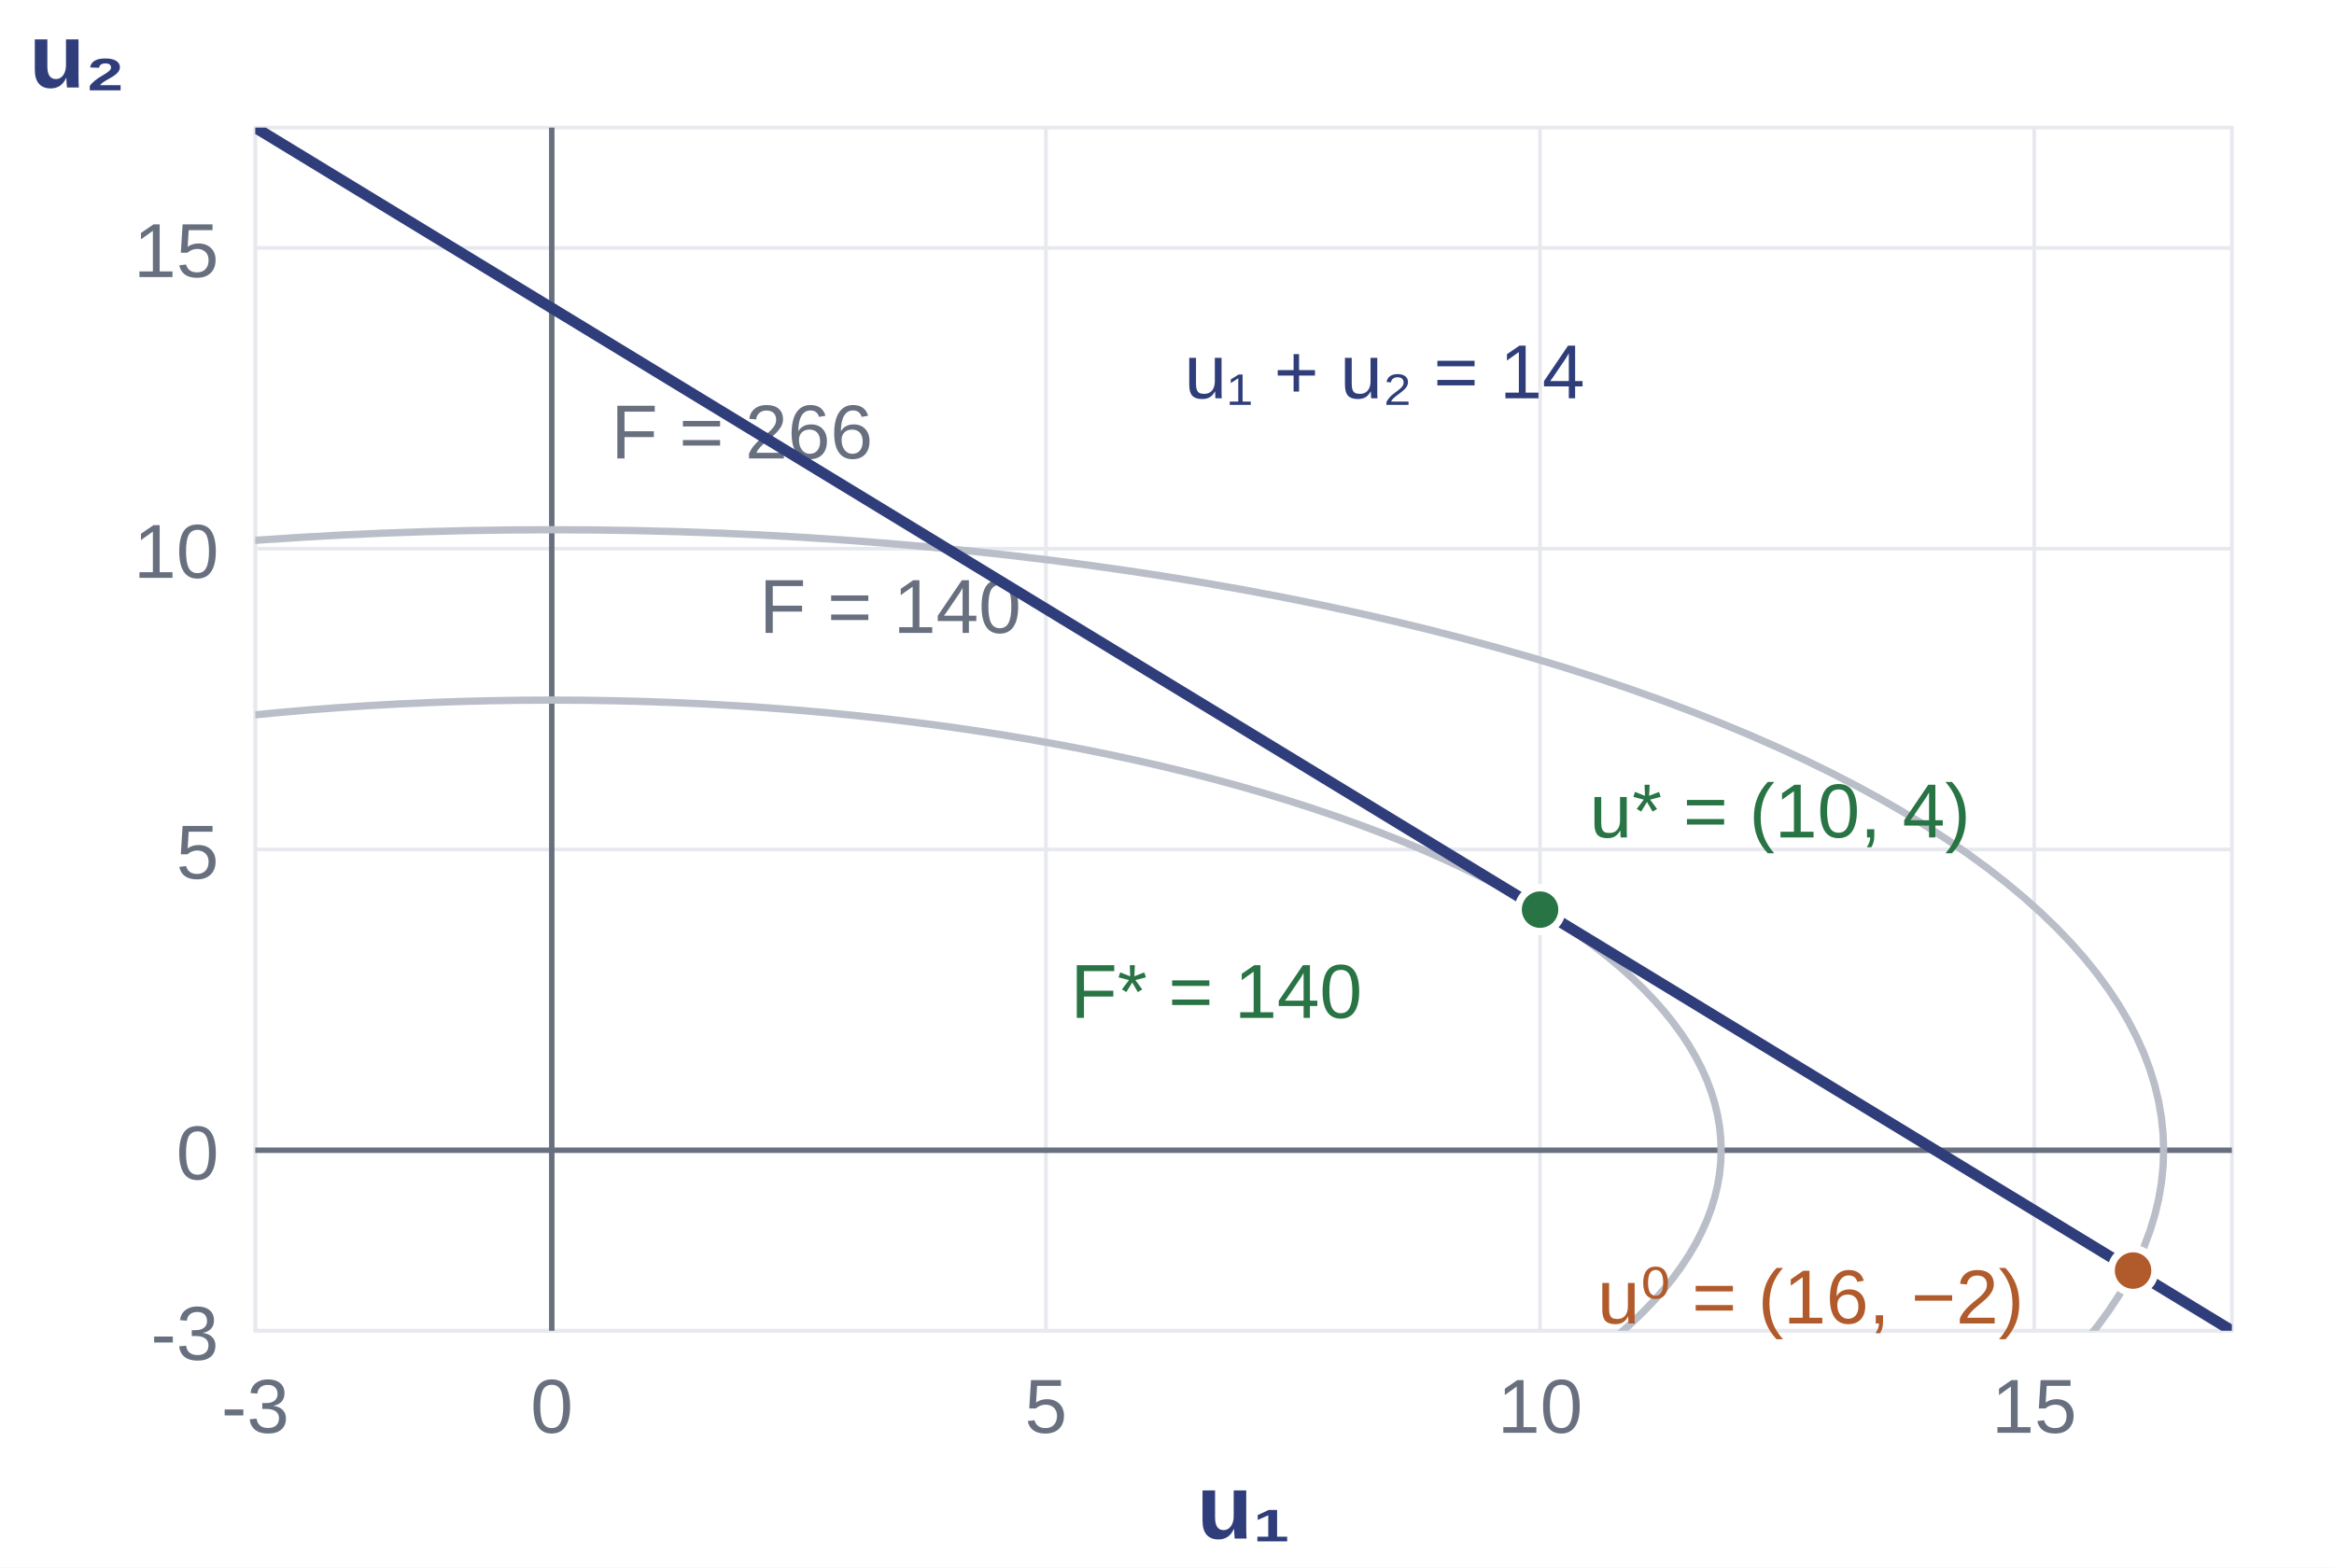
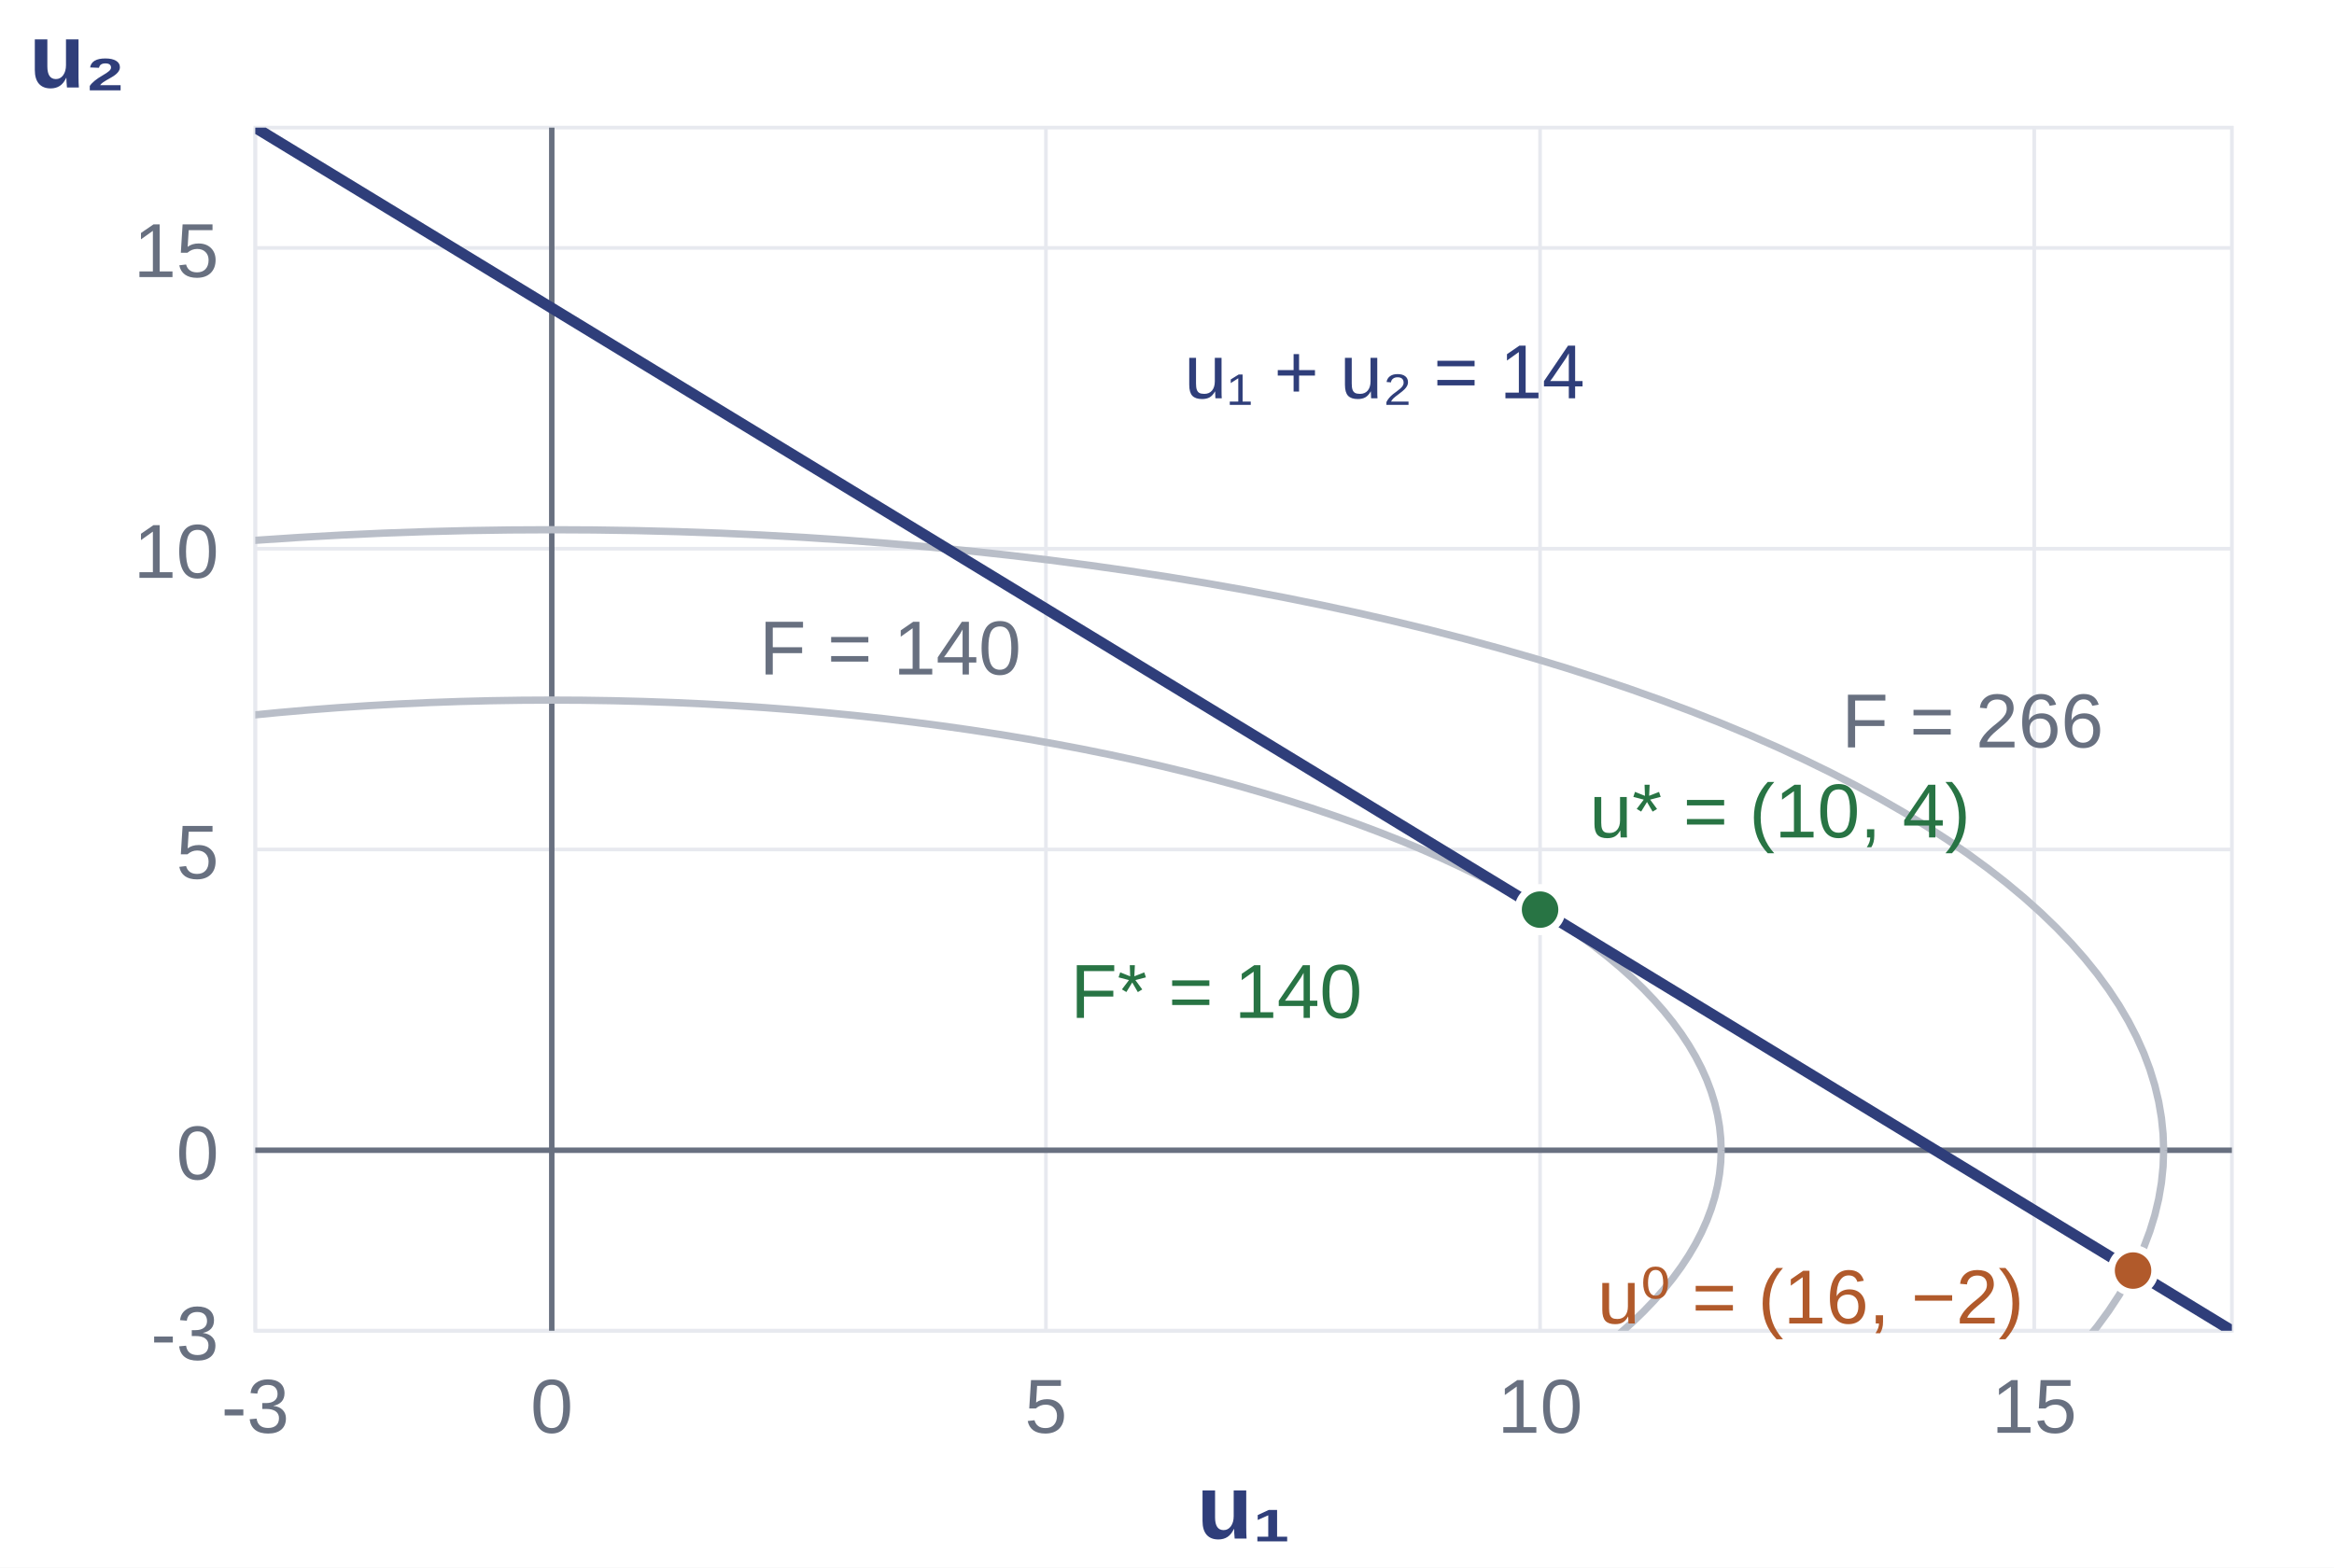
<svg xmlns="http://www.w3.org/2000/svg" viewBox="0 0 640 430" role="img" aria-labelledby="title desc">
  <defs>
    <clipPath id="plot-area">
      <rect x="70" y="35" width="542" height="330" />
    </clipPath>
    <marker id="arrow" viewBox="0 0 10 10" refX="9" refY="5" markerWidth="7" markerHeight="7" orient="auto-start-reverse">
      <path d="M0 0L10 5L0 10Z" fill="context-stroke" />
    </marker>
  </defs>
  <rect width="100%" height="100%" fill="white" />
  <style>text{font-family:Arial,DejaVu Sans,sans-serif;font-size:24px;fill:#263044}.label{font-size:25px;font-weight:600}.small{font-size:21px}</style>
  <rect x="70" y="35" width="542" height="330" fill="none" stroke="#e7e9ef" />
  <path d="M70.0,35V365" stroke="#e7e9ef" />
  <text x="70.00" y="393.00" text-anchor="middle" class="small" style="fill:#687080">-3</text>
  <path d="M151.3,35V365" stroke="#e7e9ef" />
  <text x="151.30" y="393.00" text-anchor="middle" class="small" style="fill:#687080">0</text>
  <path d="M286.8,35V365" stroke="#e7e9ef" />
  <text x="286.80" y="393.00" text-anchor="middle" class="small" style="fill:#687080">5</text>
  <path d="M422.3,35V365" stroke="#e7e9ef" />
  <text x="422.30" y="393.00" text-anchor="middle" class="small" style="fill:#687080">10</text>
  <path d="M557.8,35V365" stroke="#e7e9ef" />
  <text x="557.80" y="393.00" text-anchor="middle" class="small" style="fill:#687080">15</text>
  <path d="M70,365.0H612" stroke="#e7e9ef" />
  <text x="60.00" y="373.00" text-anchor="end" class="small" style="fill:#687080">-3</text>
  <path d="M70,315.5H612" stroke="#e7e9ef" />
  <text x="60.00" y="323.50" text-anchor="end" class="small" style="fill:#687080">0</text>
  <path d="M70,233.0H612" stroke="#e7e9ef" />
  <text x="60.00" y="241.00" text-anchor="end" class="small" style="fill:#687080">5</text>
  <path d="M70,150.5H612" stroke="#e7e9ef" />
  <text x="60.00" y="158.50" text-anchor="end" class="small" style="fill:#687080">10</text>
  <path d="M70,68.0H612" stroke="#e7e9ef" />
  <text x="60.00" y="76.00" text-anchor="end" class="small" style="fill:#687080">15</text>
  <path d="M151.300,365.000 L151.300,35.000" fill="none" stroke="#687080" stroke-width="1.5" clip-path="url(#plot-area)" />
  <path d="M70.000,315.500 L612.000,315.500" fill="none" stroke="#687080" stroke-width="1.5" clip-path="url(#plot-area)" />
  <text x="341.00" y="422.00" text-anchor="middle" class="label" style="fill:#2f3e7a">u₁</text>
  <text x="8.00" y="24.00" text-anchor="start" class="label" style="fill:#2f3e7a">u₂</text>
  <path d="M471.952,315.500 L471.842,312.268 L471.512,309.038 L470.963,305.812 L470.195,302.593 L469.208,299.383 L468.004,296.184 L466.582,292.999 L464.945,289.828 L463.092,286.675 L461.026,283.542 L458.747,280.431 L456.258,277.344 L453.559,274.283 L450.654,271.251 L447.543,268.248 L444.230,265.278 L440.715,262.343 L437.003,259.444 L433.094,256.583 L428.992,253.763 L424.700,250.985 L420.221,248.251 L415.557,245.563 L410.713,242.923 L405.690,240.333 L400.493,237.795 L395.125,235.310 L389.591,232.879 L383.892,230.506 L378.035,228.190 L372.022,225.935 L365.858,223.740 L359.547,221.609 L353.093,219.542 L346.500,217.541 L339.774,215.607 L332.919,213.741 L325.939,211.945 L318.840,210.221 L311.626,208.568 L304.302,206.988 L296.873,205.483 L289.344,204.054 L281.721,202.700 L274.008,201.424 L266.211,200.226 L258.336,199.108 L250.387,198.069 L242.370,197.110 L234.291,196.233 L226.155,195.437 L217.967,194.724 L209.734,194.093 L201.461,193.545 L193.153,193.082 L184.817,192.702 L176.458,192.406 L168.082,192.195 L159.694,192.068 L151.300,192.025 L142.906,192.068 L134.518,192.195 L126.142,192.406 L117.783,192.702 L109.447,193.082 L101.139,193.545 L92.866,194.093 L84.633,194.724 L76.445,195.437 L68.309,196.233 L60.230,197.110 L52.213,198.069 L44.264,199.108 L36.389,200.226 L28.592,201.424 L20.879,202.700 L13.256,204.054 L5.727,205.483 L-1.702,206.988 L-9.026,208.568 L-16.240,210.221 L-23.339,211.945 L-30.319,213.741 L-37.174,215.607 L-43.900,217.541 L-50.493,219.542 L-56.947,221.609 L-63.258,223.740 L-69.422,225.935 L-75.435,228.190 L-81.292,230.506 L-86.991,232.879 L-92.525,235.310 L-97.893,237.795 L-103.090,240.333 L-108.113,242.923 L-112.957,245.563 L-117.621,248.251 L-122.100,250.985 L-126.392,253.763 L-130.494,256.583 L-134.403,259.444 L-138.115,262.343 L-141.630,265.278 L-144.943,268.248 L-148.054,271.251 L-150.959,274.283 L-153.658,277.344 L-156.147,280.431 L-158.426,283.542 L-160.492,286.675 L-162.345,289.828 L-163.982,292.999 L-165.404,296.184 L-166.608,299.383 L-167.595,302.593 L-168.363,305.812 L-168.912,309.038 L-169.242,312.268 L-169.352,315.500 L-169.242,318.732 L-168.912,321.962 L-168.363,325.188 L-167.595,328.407 L-166.608,331.617 L-165.404,334.816 L-163.982,338.001 L-162.345,341.172 L-160.492,344.325 L-158.426,347.458 L-156.147,350.569 L-153.658,353.656 L-150.959,356.717 L-148.054,359.749 L-144.943,362.752 L-141.630,365.722 L-138.115,368.657 L-134.403,371.556 L-130.494,374.417 L-126.392,377.237 L-122.100,380.015 L-117.621,382.749 L-112.957,385.437 L-108.113,388.077 L-103.090,390.667 L-97.893,393.205 L-92.525,395.690 L-86.991,398.121 L-81.292,400.494 L-75.435,402.810 L-69.422,405.065 L-63.258,407.260 L-56.947,409.391 L-50.493,411.458 L-43.900,413.459 L-37.174,415.393 L-30.319,417.259 L-23.339,419.055 L-16.240,420.779 L-9.026,422.432 L-1.702,424.012 L5.727,425.517 L13.256,426.946 L20.879,428.300 L28.592,429.576 L36.389,430.774 L44.264,431.892 L52.213,432.931 L60.230,433.890 L68.309,434.767 L76.445,435.563 L84.633,436.276 L92.866,436.907 L101.139,437.455 L109.447,437.918 L117.783,438.298 L126.142,438.594 L134.518,438.805 L142.906,438.932 L151.300,438.975 L159.694,438.932 L168.082,438.805 L176.458,438.594 L184.817,438.298 L193.153,437.918 L201.461,437.455 L209.734,436.907 L217.967,436.276 L226.155,435.563 L234.291,434.767 L242.370,433.890 L250.387,432.931 L258.336,431.892 L266.211,430.774 L274.008,429.576 L281.721,428.300 L289.344,426.946 L296.873,425.517 L304.302,424.012 L311.626,422.432 L318.840,420.779 L325.939,419.055 L332.919,417.259 L339.774,415.393 L346.500,413.459 L353.093,411.458 L359.547,409.391 L365.858,407.260 L372.022,405.065 L378.035,402.810 L383.892,400.494 L389.591,398.121 L395.125,395.690 L400.493,393.205 L405.690,390.667 L410.713,388.077 L415.557,385.437 L420.221,382.749 L424.700,380.015 L428.992,377.237 L433.094,374.417 L437.003,371.556 L440.715,368.657 L444.230,365.722 L447.543,362.752 L450.654,359.749 L453.559,356.717 L456.258,353.656 L458.747,350.569 L461.026,347.458 L463.092,344.325 L464.945,341.172 L466.582,338.001 L468.004,334.816 L469.208,331.617 L470.195,328.407 L470.963,325.188 L471.512,321.962 L471.842,318.732 L471.952,315.500" fill="none" stroke="#b9bec8" stroke-width="2" clip-path="url(#plot-area)" />
  <path d="M593.288,315.500 L593.136,311.045 L592.682,306.593 L591.925,302.146 L590.866,297.709 L589.506,293.285 L587.846,288.875 L585.887,284.484 L583.629,280.114 L581.075,275.768 L578.227,271.449 L575.086,267.161 L571.655,262.906 L567.936,258.687 L563.931,254.506 L559.643,250.368 L555.076,246.274 L550.232,242.228 L545.114,238.232 L539.726,234.288 L534.073,230.401 L528.156,226.572 L521.982,222.803 L515.554,219.099 L508.875,215.460 L501.952,211.890 L494.789,208.391 L487.390,204.965 L479.761,201.615 L471.906,198.343 L463.832,195.152 L455.544,192.043 L447.047,189.018 L438.348,186.080 L429.452,183.231 L420.365,180.473 L411.094,177.807 L401.645,175.235 L392.024,172.760 L382.238,170.382 L372.294,168.104 L362.198,165.927 L351.958,163.852 L341.581,161.882 L331.073,160.016 L320.441,158.257 L309.694,156.606 L298.839,155.064 L287.882,153.632 L276.831,152.311 L265.695,151.101 L254.480,150.004 L243.194,149.021 L231.846,148.152 L220.442,147.397 L208.991,146.758 L197.500,146.234 L185.978,145.827 L174.432,145.535 L162.870,145.360 L151.300,145.302 L139.730,145.360 L128.168,145.535 L116.622,145.827 L105.100,146.234 L93.609,146.758 L82.158,147.397 L70.754,148.152 L59.406,149.021 L48.120,150.004 L36.905,151.101 L25.769,152.311 L14.718,153.632 L3.761,155.064 L-7.094,156.606 L-17.841,158.257 L-28.473,160.016 L-38.981,161.882 L-49.358,163.852 L-59.598,165.927 L-69.694,168.104 L-79.638,170.382 L-89.424,172.760 L-99.045,175.235 L-108.494,177.807 L-117.765,180.473 L-126.852,183.231 L-135.748,186.080 L-144.447,189.018 L-152.944,192.043 L-161.232,195.152 L-169.306,198.343 L-177.161,201.615 L-184.790,204.965 L-192.189,208.391 L-199.352,211.890 L-206.275,215.460 L-212.954,219.099 L-219.382,222.803 L-225.556,226.572 L-231.473,230.401 L-237.126,234.288 L-242.514,238.232 L-247.632,242.228 L-252.476,246.274 L-257.043,250.368 L-261.331,254.506 L-265.336,258.687 L-269.055,262.906 L-272.486,267.161 L-275.627,271.449 L-278.475,275.768 L-281.029,280.114 L-283.287,284.484 L-285.246,288.875 L-286.906,293.285 L-288.266,297.709 L-289.325,302.146 L-290.082,306.593 L-290.536,311.045 L-290.688,315.500 L-290.536,319.955 L-290.082,324.407 L-289.325,328.854 L-288.266,333.291 L-286.906,337.715 L-285.246,342.125 L-283.287,346.516 L-281.029,350.886 L-278.475,355.232 L-275.627,359.551 L-272.486,363.839 L-269.055,368.094 L-265.336,372.313 L-261.331,376.494 L-257.043,380.632 L-252.476,384.726 L-247.632,388.772 L-242.514,392.768 L-237.126,396.712 L-231.473,400.599 L-225.556,404.428 L-219.382,408.197 L-212.954,411.901 L-206.275,415.540 L-199.352,419.110 L-192.189,422.609 L-184.790,426.035 L-177.161,429.385 L-169.306,432.657 L-161.232,435.848 L-152.944,438.957 L-144.447,441.982 L-135.748,444.920 L-126.852,447.769 L-117.765,450.527 L-108.494,453.193 L-99.045,455.765 L-89.424,458.240 L-79.638,460.618 L-69.694,462.896 L-59.598,465.073 L-49.358,467.148 L-38.981,469.118 L-28.473,470.984 L-17.841,472.743 L-7.094,474.394 L3.761,475.936 L14.718,477.368 L25.769,478.689 L36.905,479.899 L48.120,480.996 L59.406,481.979 L70.754,482.848 L82.158,483.603 L93.609,484.242 L105.100,484.766 L116.622,485.173 L128.168,485.465 L139.730,485.640 L151.300,485.698 L162.870,485.640 L174.432,485.465 L185.978,485.173 L197.500,484.766 L208.991,484.242 L220.442,483.603 L231.846,482.848 L243.194,481.979 L254.480,480.996 L265.695,479.899 L276.831,478.689 L287.882,477.368 L298.839,475.936 L309.694,474.394 L320.441,472.743 L331.073,470.984 L341.581,469.118 L351.958,467.148 L362.198,465.073 L372.294,462.896 L382.238,460.618 L392.024,458.240 L401.645,455.765 L411.094,453.193 L420.365,450.527 L429.452,447.769 L438.348,444.920 L447.047,441.982 L455.544,438.957 L463.832,435.848 L471.906,432.657 L479.761,429.385 L487.390,426.035 L494.789,422.609 L501.952,419.110 L508.875,415.540 L515.554,411.901 L521.982,408.197 L528.156,404.428 L534.073,400.599 L539.726,396.712 L545.114,392.768 L550.232,388.772 L555.076,384.726 L559.643,380.632 L563.931,376.494 L567.936,372.313 L571.655,368.094 L575.086,363.839 L578.227,359.551 L581.075,355.232 L583.629,350.886 L585.887,346.516 L587.846,342.125 L589.506,337.715 L590.866,333.291 L591.925,328.854 L592.682,324.407 L593.136,319.955 L593.288,315.500" fill="none" stroke="#b9bec8" stroke-width="2" clip-path="url(#plot-area)" />
-   <text x="208.21" y="173.60" text-anchor="start" class="small" style="fill:#687080">F = 140</text>
-   <text x="167.56" y="125.75" text-anchor="start" class="small" style="fill:#687080">F = 266</text>
+   <text x="208.21" y="185.00" text-anchor="start" class="small" style="fill:#687080">F = 140</text>
+   <text x="505.00" y="205.00" text-anchor="start" class="small" style="fill:#687080">F = 266</text>
  <path d="M70.000,35.000 L612.000,365.000" fill="none" stroke="#2f3e7a" stroke-width="3" clip-path="url(#plot-area)" />
  <text x="324.74" y="109.25" text-anchor="start" class="small" style="fill:#2f3e7a">u₁ + u₂ = 14</text>
  <circle cx="584.900" cy="348.500" r="6" fill="#b15a2b" stroke="white" stroke-width="2" />
  <text x="555.00" y="363.00" text-anchor="end" class="small" style="fill:#b15a2b">u⁰ = (16, −2)</text>
  <circle cx="422.300" cy="249.500" r="6" fill="#287444" stroke="white" stroke-width="2" />
  <text x="435.85" y="229.70" text-anchor="start" class="small" style="fill:#287444">u* = (10, 4)</text>
  <text x="373.52" y="279.20" text-anchor="end" class="small" style="fill:#287444">F* = 140</text>
</svg>
